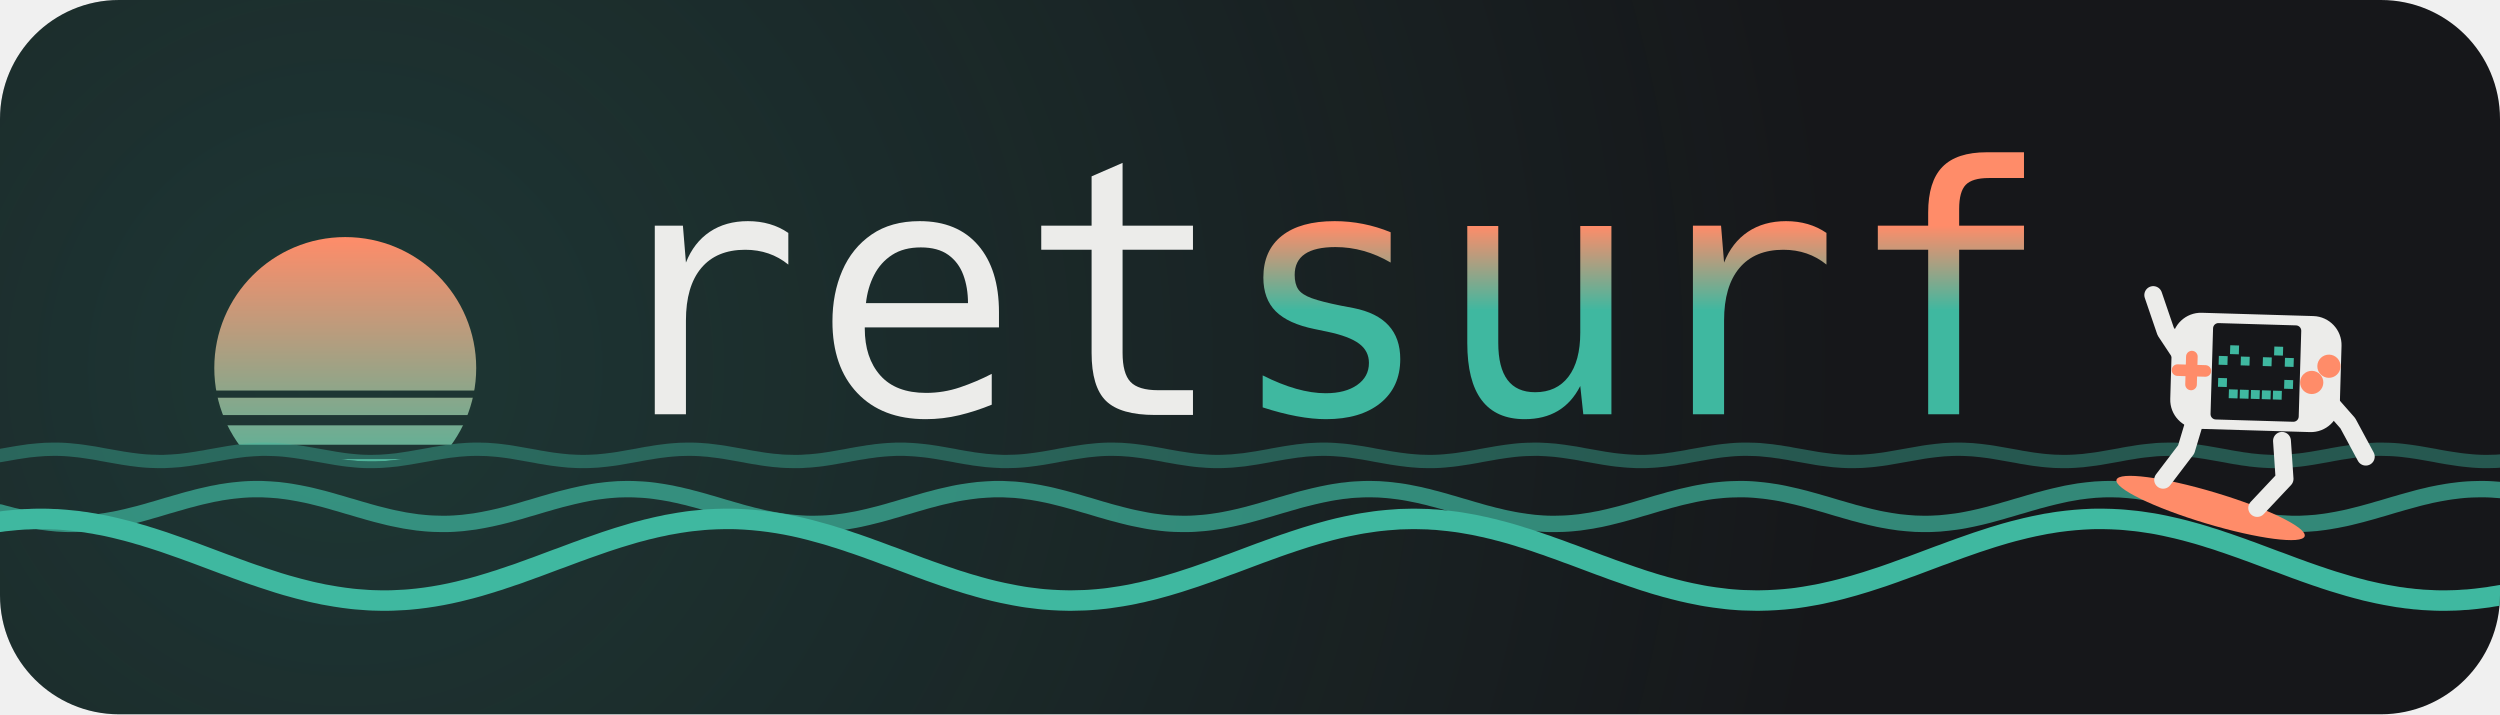
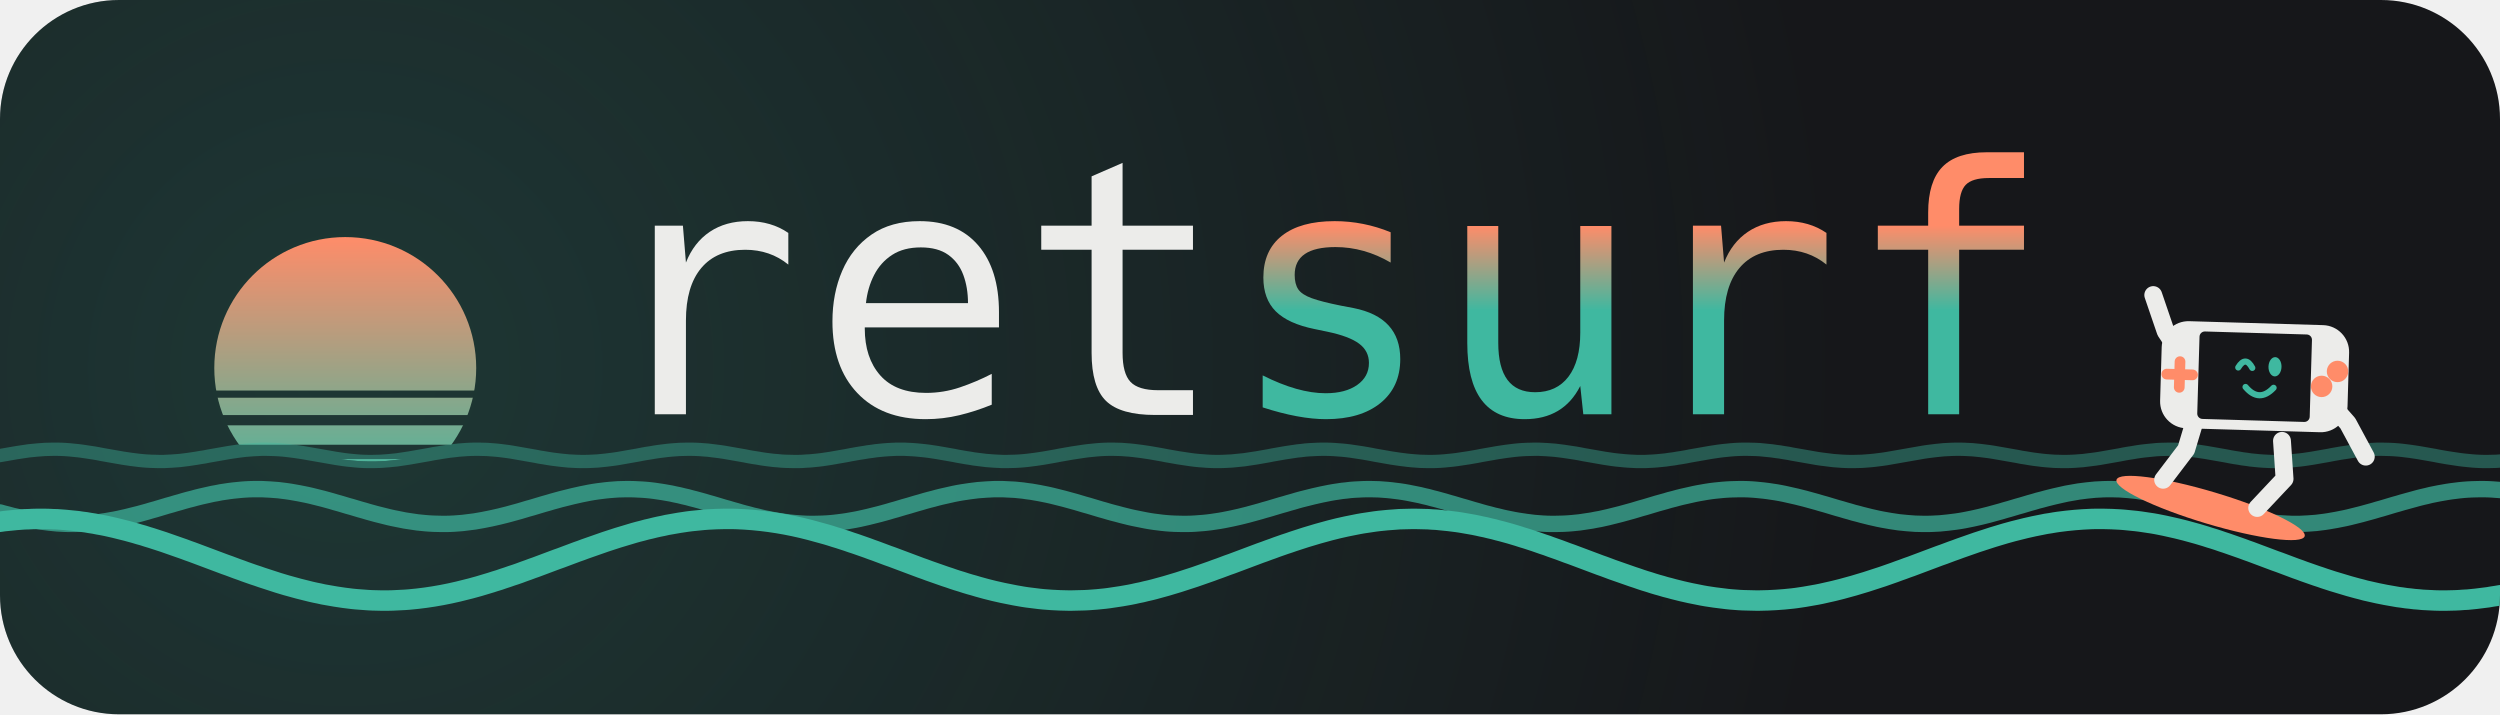
<svg xmlns="http://www.w3.org/2000/svg" width="420" height="120" viewBox="0 0 420 120">
  <defs>
    <linearGradient id="sw" gradientUnits="userSpaceOnUse" x1="0" y1="0" x2="0" y2="1120">
      <stop offset="0" stop-color="#3fb8a0" />
      <stop offset="0.55" stop-color="#3fb8a0" />
      <stop offset="1" stop-color="#ff8c69" />
    </linearGradient>
    <radialGradient id="glow" gradientUnits="userSpaceOnUse" cx="58.0" cy="61.8" r="252">
      <stop offset="0" stop-color="#3fb8a0" stop-opacity="0.20" />
      <stop offset="1" stop-color="#3fb8a0" stop-opacity="0" />
    </radialGradient>
    <linearGradient id="sea" x1="0" y1="0" x2="1" y2="0">
      <stop offset="0" stop-color="#ff8c69" />
      <stop offset="0" stop-color="#3fb8a0" />
    </linearGradient>
    <clipPath id="plate">
      <rect width="420" height="120" rx="20" />
    </clipPath>
    <clipPath id="horizon">
      <path d="M0 0 L0 76.54 L1 76.36 L2 76.18 L3 76.01 L4 75.86 L5 75.73 L6 75.62 L7 75.54 L8 75.49 L9 75.47 L10 75.48 L11 75.53 L12 75.60 L13 75.70 L14 75.83 L15 75.98 L16 76.14 L17 76.32 L18 76.50 L19 76.68 L20 76.86 L21 77.02 L22 77.17 L23 77.30 L24 77.40 L25 77.48 L26 77.52 L27 77.53 L28 77.51 L29 77.46 L30 77.38 L31 77.27 L32 77.14 L33 76.98 L34 76.82 L35 76.64 L36 76.46 L37 76.28 L38 76.10 L39 75.94 L40 75.80 L41 75.68 L42 75.58 L43 75.51 L44 75.48 L45 75.47 L46 75.50 L47 75.56 L48 75.65 L49 75.76 L50 75.90 L51 76.05 L52 76.22 L53 76.40 L54 76.59 L55 76.77 L56 76.94 L57 77.09 L58 77.23 L59 77.35 L60 77.44 L61 77.50 L62 77.53 L63 77.53 L64 77.49 L65 77.43 L66 77.33 L67 77.21 L68 77.07 L69 76.91 L70 76.73 L71 76.55 L72 76.37 L73 76.19 L74 76.03 L75 75.87 L76 75.74 L77 75.63 L78 75.54 L79 75.49 L80 75.47 L81 75.48 L82 75.52 L83 75.59 L84 75.69 L85 75.82 L86 75.97 L87 76.13 L88 76.31 L89 76.49 L90 76.67 L91 76.85 L92 77.01 L93 77.16 L94 77.29 L95 77.39 L96 77.47 L97 77.52 L98 77.53 L99 77.51 L100 77.46 L101 77.39 L102 77.28 L103 77.15 L104 77.00 L105 76.83 L106 76.65 L107 76.47 L108 76.29 L109 76.12 L110 75.95 L111 75.81 L112 75.68 L113 75.59 L114 75.52 L115 75.48 L116 75.47 L117 75.49 L118 75.55 L119 75.64 L120 75.75 L121 75.89 L122 76.04 L123 76.21 L124 76.39 L125 76.57 L126 76.75 L127 76.92 L128 77.08 L129 77.22 L130 77.34 L131 77.43 L132 77.50 L133 77.53 L134 77.53 L135 77.49 L136 77.43 L137 77.34 L138 77.22 L139 77.08 L140 76.92 L141 76.75 L142 76.57 L143 76.39 L144 76.21 L145 76.04 L146 75.88 L147 75.75 L148 75.64 L149 75.55 L150 75.49 L151 75.47 L152 75.48 L153 75.52 L154 75.59 L155 75.69 L156 75.81 L157 75.95 L158 76.12 L159 76.29 L160 76.47 L161 76.65 L162 76.83 L163 77.00 L164 77.15 L165 77.28 L166 77.39 L167 77.47 L168 77.51 L169 77.53 L170 77.52 L171 77.47 L172 77.39 L173 77.29 L174 77.16 L175 77.01 L176 76.84 L177 76.67 L178 76.49 L179 76.30 L180 76.13 L181 75.97 L182 75.82 L183 75.69 L184 75.59 L185 75.52 L186 75.48 L187 75.47 L188 75.49 L189 75.55 L190 75.63 L191 75.74 L192 75.87 L193 76.03 L194 76.20 L195 76.37 L196 76.56 L197 76.74 L198 76.91 L199 77.07 L200 77.21 L201 77.33 L202 77.43 L203 77.49 L204 77.53 L205 77.53 L206 77.50 L207 77.44 L208 77.35 L209 77.23 L210 77.09 L211 76.93 L212 76.76 L213 76.58 L214 76.40 L215 76.22 L216 76.05 L217 75.90 L218 75.76 L219 75.64 L220 75.56 L221 75.50 L222 75.47 L223 75.48 L224 75.51 L225 75.58 L226 75.68 L227 75.80 L228 75.94 L229 76.10 L230 76.28 L231 76.46 L232 76.64 L233 76.82 L234 76.99 L235 77.14 L236 77.27 L237 77.38 L238 77.46 L239 77.51 L240 77.53 L241 77.52 L242 77.47 L243 77.40 L244 77.30 L245 77.17 L246 77.02 L247 76.86 L248 76.68 L249 76.50 L250 76.32 L251 76.14 L252 75.98 L253 75.83 L254 75.70 L255 75.60 L256 75.53 L257 75.48 L258 75.47 L259 75.49 L260 75.54 L261 75.62 L262 75.73 L263 75.86 L264 76.01 L265 76.18 L266 76.36 L267 76.54 L268 76.72 L269 76.90 L270 77.06 L271 77.20 L272 77.32 L273 77.42 L274 77.49 L275 77.52 L276 77.53 L277 77.50 L278 77.44 L279 77.36 L280 77.24 L281 77.10 L282 76.95 L283 76.78 L284 76.60 L285 76.42 L286 76.24 L287 76.07 L288 75.91 L289 75.77 L290 75.65 L291 75.56 L292 75.50 L293 75.47 L294 75.47 L295 75.51 L296 75.57 L297 75.67 L298 75.79 L299 75.93 L300 76.09 L301 76.26 L302 76.44 L303 76.63 L304 76.80 L305 76.97 L306 77.13 L307 77.26 L308 77.37 L309 77.45 L310 77.51 L311 77.53 L312 77.52 L313 77.48 L314 77.41 L315 77.31 L316 77.18 L317 77.03 L318 76.87 L319 76.70 L320 76.51 L321 76.33 L322 76.16 L323 75.99 L324 75.84 L325 75.71 L326 75.61 L327 75.53 L328 75.48 L329 75.47 L330 75.49 L331 75.53 L332 75.61 L333 75.72 L334 75.85 L335 76.00 L336 76.17 L337 76.35 L338 76.53 L339 76.71 L340 76.88 L341 77.04 L342 77.19 L343 77.31 L344 77.41 L345 77.48 L346 77.52 L347 77.53 L348 77.51 L349 77.45 L350 77.36 L351 77.25 L352 77.12 L353 76.96 L354 76.79 L355 76.61 L356 76.43 L357 76.25 L358 76.08 L359 75.92 L360 75.78 L361 75.66 L362 75.57 L363 75.51 L364 75.47 L365 75.47 L366 75.50 L367 75.57 L368 75.66 L369 75.78 L370 75.92 L371 76.08 L372 76.25 L373 76.43 L374 76.61 L375 76.79 L376 76.96 L377 77.11 L378 77.25 L379 77.36 L380 77.45 L381 77.51 L382 77.53 L383 77.52 L384 77.48 L385 77.41 L386 77.32 L387 77.19 L388 77.05 L389 76.88 L390 76.71 L391 76.53 L392 76.35 L393 76.17 L394 76.00 L395 75.85 L396 75.72 L397 75.61 L398 75.54 L399 75.49 L400 75.47 L401 75.48 L402 75.53 L403 75.61 L404 75.71 L405 75.84 L406 75.99 L407 76.15 L408 76.33 L409 76.51 L410 76.69 L411 76.87 L412 77.03 L413 77.18 L414 77.31 L415 77.41 L416 77.48 L417 77.52 L418 77.53 L419 77.51 L420 77.46 L420 0 Z" />
    </clipPath>
  </defs>
  <rect width="420" height="120" rx="20" fill="#16171a" />
  <rect width="420" height="120" rx="20" fill="url(#glow)" />
  <g clip-path="url(#horizon)">
    <g transform="translate(14.00 24.36) scale(0.17188)">
      <defs>
        <clipPath id="isq">
          <rect width="512" height="512" rx="112" />
        </clipPath>
        <linearGradient id="isg" gradientUnits="userSpaceOnUse" x1="0" y1="90" x2="0" y2="346">
          <stop offset="0" stop-color="#ff8c69" />
          <stop offset="1" stop-color="#3fb8a0" />
        </linearGradient>
        <mask id="ism">
          <rect width="512" height="512" fill="#fff" />
          <rect x="0" y="240" width="512" height="7" fill="#000" />
          <rect x="0" y="264" width="512" height="10" fill="#000" />
          <rect x="0" y="293" width="512" height="14" fill="#000" />
          <rect x="0" y="327" width="512" height="19" fill="#000" />
        </mask>
      </defs>
      <g clip-path="url(#isq)">
        <circle cx="256" cy="218" r="128" fill="url(#isg)" mask="url(#ism)" />
      </g>
    </g>
  </g>
  <g clip-path="url(#plate)">
    <g transform="translate(14.00 16) scale(0.17188)">
      <path d="M -81.5 352.2 -77.5 351.5 -73.5 350.8 -69.5 350.1 -65.5 349.4 -61.5 348.8 -57.5 348.2 -53.5 347.6 -49.5 347.2 -45.5 346.8 -41.5 346.5 -37.5 346.2 -33.5 346.1 -29.5 346.0 -25.5 346.0 -21.5 346.1 -17.5 346.3 -13.5 346.6 -9.5 347.0 -5.5 347.4 -1.5 347.9 2.5 348.5 6.5 349.1 10.5 349.7 14.5 350.4 18.5 351.2 22.5 351.9 26.5 352.6 30.5 353.3 34.5 354.0 38.5 354.7 42.5 355.3 46.5 355.9 50.5 356.4 54.5 356.9 58.5 357.3 62.5 357.6 66.5 357.8 70.5 357.9 74.5 358.0 78.5 358.0 82.5 357.8 86.5 357.6 90.5 357.3 94.5 357.0 98.5 356.5 102.5 356.0 106.5 355.4 110.5 354.8 114.5 354.1 118.5 353.5 122.5 352.7 126.5 352.0 130.5 351.3 134.5 350.6 138.5 349.9 142.5 349.2 146.5 348.6 150.5 348.0 154.5 347.5 158.5 347.0 162.5 346.7 166.5 346.4 170.5 346.2 174.5 346.0 178.5 346.0 182.5 346.1 186.5 346.2 190.5 346.4 194.5 346.7 198.5 347.1 202.5 347.6 206.5 348.1 210.5 348.7 214.5 349.3 218.5 350.0 222.5 350.7 226.5 351.4 230.5 352.1 234.5 352.8 238.5 353.5 242.5 354.2 246.5 354.9 250.5 355.5 254.5 356.1 258.5 356.6 262.5 357.0 266.5 357.4 270.5 357.7 274.5 357.9 278.5 358.0 282.5 358.0 286.5 357.9 290.5 357.8 294.5 357.5 298.5 357.2 302.5 356.8 306.5 356.4 310.5 355.8 314.5 355.2 318.5 354.6 322.5 353.9 326.5 353.2 330.5 352.5 334.5 351.8 338.5 351.1 342.5 350.3 346.5 349.7 350.5 349.0 354.5 348.4 358.5 347.8 362.5 347.4 366.5 346.9 370.5 346.6 374.5 346.3 378.5 346.1 382.5 346.0 386.5 346.0 390.5 346.1 394.5 346.2 398.5 346.5 402.5 346.8 406.5 347.2 410.5 347.7 414.5 348.2 418.5 348.8 422.5 349.5 426.5 350.2 430.5 350.9 434.5 351.6 438.5 352.3 442.5 353.0 446.5 353.8 450.5 354.4 454.5 355.1 458.5 355.7 462.5 356.2 466.5 356.7 470.5 357.1 474.5 357.5 478.5 357.7 482.5 357.9 486.5 358.0 490.5 358.0 494.5 357.9 498.5 357.7 502.5 357.5 506.5 357.1 510.5 356.7 514.5 356.2 518.5 355.7 522.5 355.1 526.5 354.4 530.5 353.7 534.5 353.0 538.5 352.3 542.5 351.6 546.5 350.8 550.5 350.1 554.5 349.5 558.5 348.8 562.5 348.2 566.5 347.7 570.5 347.2 574.5 346.8 578.5 346.5 582.5 346.2 586.5 346.1 590.5 346.0 594.5 346.0 598.5 346.1 602.5 346.3 606.5 346.6 610.5 346.9 614.5 347.4 618.5 347.9 622.5 348.4 626.5 349.0 630.5 349.7 634.5 350.4 638.5 351.1 642.5 351.8 646.5 352.5 650.5 353.3 654.5 354.0 658.5 354.6 662.5 355.3 666.5 355.9 670.5 356.4 674.5 356.9 678.5 357.2 682.5 357.6 686.5 357.8 690.5 357.9 694.5 358.0 698.5 358.0 702.5 357.9 706.5 357.6 710.5 357.4 714.5 357.0 718.5 356.6 722.5 356.1 726.5 355.5 730.5 354.9 734.5 354.2 738.5 353.5 742.5 352.8 746.5 352.1 750.5 351.3 754.5 350.6 758.5 349.9 762.5 349.3 766.5 348.6 770.5 348.1 774.5 347.5 778.5 347.1 782.5 346.7 786.5 346.4 790.5 346.2 794.5 346.0 798.5 346.0 802.5 346.0 806.5 346.2 810.5 346.4 814.5 346.7 818.5 347.1 822.5 347.5 826.5 348.0 830.5 348.6 834.5 349.2 838.5 349.9 842.5 350.6 846.5 351.3 850.5 352.0 854.5 352.8 858.5 353.5 862.5 354.2 866.5 354.8 870.5 355.5 874.5 356.0 878.5 356.5 882.5 357.0 886.5 357.3 890.5 357.6 894.5 357.8 898.5 358.0 902.5 358.0 906.5 357.9 910.5 357.8 914.5 357.6 918.5 357.3 922.5 356.9 926.5 356.4 930.5 355.9 934.5 355.3 938.5 354.7 942.5 354.0 946.5 353.3 950.5 352.6 954.5 351.8 958.5 351.1 962.5 350.4 966.5 349.7 970.5 349.1 974.5 348.5 978.5 347.9 982.5 347.4 986.5 347.0 990.5 346.6 994.5 346.3 998.5 346.1 1002.5 346.0 1006.5 346.0 1010.5 346.1 1014.5 346.2 1018.5 346.5 1022.5 346.8 1026.5 347.2 1030.5 347.7 1034.5 348.2 1038.5 348.8 1042.5 349.4 1046.5 350.1 1050.5 350.8 1054.5 351.5 1058.5 352.3 1062.5 353.0 1066.5 353.7 1070.5 354.4 1074.5 355.0 1078.5 355.6 1082.5 356.2 1086.5 356.7 1090.5 357.1 1094.5 357.4 1098.5 357.7 1102.5 357.9 1106.5 358.0 1110.5 358.0 1114.5 357.9 1118.5 357.7 1122.5 357.5 1126.5 357.1 1130.5 356.7 1134.5 356.3 1138.5 355.7 1142.5 355.1 1146.5 354.5 1150.5 353.8 1154.5 353.1 1158.5 352.4 1162.5 351.6 1166.5 350.9 1170.5 350.2 1174.5 349.5 1178.5 348.9 1182.5 348.3 1186.5 347.7 1190.5 347.3 1194.5 346.8 1198.5 346.5 1202.5 346.3 1206.5 346.1 1210.5 346.0 1214.5 346.0 1218.5 346.1 1222.5 346.3 1226.5 346.6 1230.5 346.9 1234.5 347.3 1238.5 347.8 1242.5 348.4 1246.5 349.0 1250.5 349.6 1254.5 350.3 1258.5 351.0 1262.5 351.8 1266.5 352.5 1270.5 353.2 1274.5 353.9 1278.5 354.6 1282.5 355.2 1286.5 355.8 1290.5 356.3 1294.5 356.8 1298.5 357.2 1302.5 357.5 1306.5 357.8 1310.5 357.9 1314.5 358.0 1318.5 358.0 1322.5 357.9 1326.5 357.7 1330.5 357.4 1334.5 357.0 1338.5 356.6 1342.5 356.1 1346.5 355.5 1350.5 354.9 1354.5 354.3 1358.5 353.6 1362.5 352.9 1366.5 352.1 1370.5 351.4 1374.5 350.7 1378.5 350.0 1382.5 349.3 1386.5 348.7 1390.5 348.1 1394.5 347.6 1398.5 347.1 1402.5 346.7 1406.5 346.4 1410.5 346.2 1414.5 346.1 1418.5 346.0 1422.5 346.0 1426.5 346.2 1430.5 346.4 1434.5 346.7 1438.5 347.0 1442.5 347.5 1446.5 348.0 1450.5 348.6 1454.5 349.2 1458.5 349.8 1462.5 350.5 1466.5 351.3 1470.5 352.0 1474.5 352.7 1478.5 353.4 1482.5 354.1 1486.5 354.8 1490.5 355.4 1494.5 356.0 1498.5 356.5 1502.5 356.9 1506.5 357.3 1510.5 357.6 1514.5 357.8 1518.5 358.0 1522.5 358.0 1526.5 358.0 1530.5 357.8 1534.5 357.6 1538.5 357.3 1542.5 356.9 1546.5 356.5 1550.5 355.9 1554.5 355.4 1558.5 354.7 1562.5 354.1 1566.5 353.4 1570.5 352.6 1574.5 351.9 1578.5 351.2 1582.5 350.5 1586.5 349.8 1590.5 349.1 1594.5 348.5 1598.5 347.9 1602.5 347.4 1606.5 347.0 1610.5 346.6 1614.5 346.3 1618.5 346.1 1622.5 346.0 1626.5 346.0 1630.5 346.1 1634.5 346.2 1638.5 346.4 1642.5 346.8 1646.5 347.2 1650.5 347.6 1654.5 348.2 1658.5 348.7 1662.5 349.4 1666.5 350.0 1670.5 350.8 1674.5 351.5 1678.5 352.2 1682.5 352.9 1686.5 353.6 1690.5 354.3 1694.5 355.0 1698.5 355.6 1702.5 356.1 1706.5 356.6 1710.5 357.1 1714.5 357.4 1718.5 357.7 1722.5 357.9 1726.5 358.0 1730.5 358.0 1734.5 357.9 1738.5 357.8 1742.5 357.5 1746.5 357.2 1750.5 356.8 1754.5 356.3 1758.5 355.8 1762.5 355.2 1766.5 354.5 1770.5 353.8 1774.5 353.1 1778.5 352.4 1782.5 351.7 1786.5 351.0 1790.5 350.3 1794.5 349.6 1798.5 348.9 1802.5 348.3 1806.5 347.8 1810.5 347.3 1814.5 346.9 1818.5 346.5 1822.5 346.3 1826.5 346.1 1830.5 346.0 1834.5 346.0 1838.5 346.1 1842.5 346.3 1846.5 346.5 1850.5 346.9 1854.5 347.3 1858.5 347.8 1862.5 348.3 1866.5 348.9 1870.5 349.6 1874.5 350.3 1878.5 351.0 1882.5 351.7 1886.5 352.4 1890.5 353.1 1894.5 353.9 1898.5 354.5 1902.5 355.2 1906.5 355.8 1910.5 356.3 1914.5 356.8 1918.5 357.2 1922.5 357.5 1926.5 357.8 1930.5 357.9 1934.5 358.0 1938.5 358.0 1942.5 357.9 1946.5 357.7 1950.5 357.4 1954.5 357.1 1958.5 356.6 1962.5 356.1 1966.5 355.6 1970.5 355.0 1974.5 354.3 1978.5 353.6 1982.5 352.9 1986.5 352.2 1990.5 351.5 1994.5 350.7 1998.5 350.0 2002.5 349.4 2006.5 348.7 2010.5 348.1 2014.5 347.6 2018.5 347.2 2022.5 346.8 2026.5 346.4 2030.5 346.2 2034.5 346.1 2038.5 346.0 2042.5 346.0 2046.5 346.1 2050.5 346.3 2054.5 346.6 2058.5 347.0 2062.5 347.4 2066.5 347.9 2070.5 348.5 2074.5 349.1 2078.5 349.8 2082.5 350.5 2086.5 351.2 2090.5 351.9 2094.5 352.6 2098.5 353.4 2102.5 354.1 2106.5 354.7 2110.5 355.4 2114.5 355.9 2118.5 356.5 2122.5 356.9 2126.5 357.3 2130.5 357.6 2134.5 357.8 2138.5 358.0 2142.5 358.0 2146.5 358.0 2150.5 357.8 2154.5 357.6 2158.5 357.3 2162.5 356.9 2166.5 356.5 2170.5 356.0 2174.5 355.4 2178.5 354.8 2182.5 354.1 2186.5 353.4 2190.5 352.7 2194.5 352.0 2198.5 351.2 2202.5 350.5 2206.5 349.8 2210.5 349.2 2214.5 348.6 2218.5 348.0 2222.5 347.5 2226.5 347.0 2230.5 346.7 2234.5 346.4 2238.5 346.2 2242.5 346.0 2246.5 346.0 2250.5 346.1 2254.5 346.2 2258.5 346.4 2262.5 346.7 2266.5 347.1 2270.5 347.6 2274.5 348.1 2278.5 348.7 2282.5 349.3 2286.5 350.0 2290.5 350.7 2294.5 351.4 2298.5 352.1 2302.5 352.9 2306.5 353.6 2310.5 354.3 2314.5 354.9 2318.5 355.5 2322.5 356.1 2326.5 356.6 2330.5 357.0 2334.5 357.4 2338.5 357.7 2342.5 357.9 2346.5 358.0 2350.5 358.0 2354.5 357.9 2358.5 357.8 2362.5 357.5" fill="none" stroke="#3fb8a0" stroke-width="13" stroke-linecap="round" opacity="0.4" />
      <path d="M -81.5 407.8 -77.5 408.9 -73.5 409.9 -69.5 411.0 -65.5 411.9 -61.5 412.9 -57.5 413.8 -53.5 414.6 -49.5 415.3 -45.5 416.0 -41.5 416.7 -37.5 417.2 -33.5 417.7 -29.5 418.1 -25.5 418.5 -21.5 418.7 -17.5 418.9 -13.5 419.0 -9.5 419.0 -5.5 418.9 -1.5 418.8 2.5 418.5 6.5 418.2 10.5 417.8 14.5 417.4 18.5 416.8 22.5 416.2 26.5 415.5 30.5 414.8 34.5 414.0 38.5 413.1 42.5 412.2 46.5 411.2 50.5 410.2 54.5 409.2 58.5 408.1 62.5 407.0 66.5 405.8 70.5 404.7 74.5 403.5 78.5 402.3 82.5 401.1 86.5 400.0 90.5 398.8 94.5 397.7 98.5 396.5 102.5 395.4 106.5 394.4 110.5 393.3 114.5 392.3 118.5 391.4 122.5 390.5 126.5 389.6 130.5 388.9 134.5 388.1 138.5 387.5 142.5 386.9 146.5 386.4 150.5 386.0 154.5 385.6 158.5 385.3 162.5 385.1 166.5 385.0 170.5 385.0 174.5 385.0 178.5 385.2 182.5 385.4 186.5 385.7 190.5 386.0 194.5 386.5 198.5 387.0 202.5 387.6 206.5 388.3 210.5 389.0 214.5 389.8 218.5 390.6 222.5 391.5 226.5 392.5 230.5 393.5 234.5 394.5 238.5 395.6 242.5 396.7 246.5 397.9 250.5 399.0 254.5 400.2 258.5 401.4 262.5 402.5 266.5 403.7 270.5 404.9 274.5 406.0 278.5 407.2 282.5 408.3 286.5 409.4 290.5 410.4 294.5 411.4 298.5 412.4 302.5 413.3 306.5 414.1 310.5 414.9 314.5 415.7 318.5 416.3 322.5 416.9 326.5 417.5 330.5 417.9 334.5 418.3 338.5 418.6 342.5 418.8 346.5 418.9 350.5 419.0 354.5 419.0 358.5 418.9 362.5 418.7 366.5 418.4 370.5 418.1 374.5 417.6 378.5 417.1 382.5 416.6 386.5 415.9 390.5 415.2 394.5 414.4 398.5 413.6 402.5 412.7 406.5 411.8 410.5 410.8 414.5 409.8 418.5 408.7 422.5 407.6 426.5 406.5 430.5 405.3 434.5 404.1 438.5 403.0 442.5 401.8 446.5 400.6 450.5 399.4 454.5 398.3 458.5 397.1 462.5 396.0 466.5 394.9 470.5 393.9 474.5 392.9 478.5 391.9 482.5 391.0 486.5 390.1 490.5 389.3 494.5 388.5 498.5 387.8 502.5 387.2 506.5 386.7 510.5 386.2 514.5 385.8 518.5 385.5 522.5 385.2 526.5 385.1 530.5 385.0 534.5 385.0 538.5 385.1 542.5 385.3 546.5 385.5 550.5 385.8 554.5 386.2 558.5 386.7 562.5 387.3 566.5 387.9 570.5 388.6 574.5 389.3 578.5 390.2 582.5 391.0 586.5 392.0 590.5 392.9 594.5 394.0 598.5 395.0 602.5 396.1 606.5 397.2 610.5 398.4 614.5 399.5 618.5 400.7 622.5 401.9 626.5 403.1 630.5 404.2 634.5 405.4 638.5 406.5 642.5 407.7 646.5 408.8 650.5 409.8 654.5 410.9 658.5 411.8 662.5 412.8 666.5 413.7 670.5 414.5 674.5 415.3 678.5 416.0 682.5 416.6 686.5 417.2 690.5 417.7 694.5 418.1 698.5 418.4 702.5 418.7 706.5 418.9 710.5 419.0 714.5 419.0 718.5 418.9 722.5 418.8 726.5 418.6 730.5 418.3 734.5 417.9 738.5 417.4 742.5 416.9 746.5 416.3 750.5 415.6 754.5 414.9 758.5 414.1 762.5 413.2 766.5 412.3 770.5 411.3 774.5 410.3 778.5 409.3 782.5 408.2 786.5 407.1 790.5 405.9 794.5 404.8 798.5 403.6 802.5 402.4 806.5 401.3 810.5 400.1 814.5 398.9 818.5 397.8 822.5 396.6 826.5 395.5 830.5 394.5 834.5 393.4 838.5 392.4 842.5 391.5 846.5 390.6 850.5 389.7 854.5 388.9 858.5 388.2 862.5 387.6 866.5 387.0 870.5 386.5 874.5 386.0 878.5 385.7 882.5 385.4 886.5 385.2 890.5 385.0 894.5 385.0 898.5 385.0 902.5 385.2 906.5 385.4 910.5 385.6 914.5 386.0 918.5 386.4 922.5 387.0 926.5 387.5 930.5 388.2 934.5 388.9 938.5 389.7 942.5 390.5 946.5 391.4 950.5 392.4 954.5 393.4 958.5 394.4 962.5 395.5 966.5 396.6 970.5 397.7 974.5 398.9 978.5 400.1 982.5 401.2 986.5 402.4 990.5 403.6 994.5 404.8 998.5 405.9 1002.5 407.1 1006.5 408.2 1010.5 409.2 1014.5 410.3 1018.5 411.3 1022.5 412.3 1026.5 413.2 1030.5 414.0 1034.5 414.8 1038.5 415.6 1042.5 416.3 1046.5 416.9 1050.5 417.4 1054.5 417.9 1058.5 418.3 1062.5 418.6 1066.5 418.8 1070.5 418.9 1074.5 419.0 1078.5 419.0 1082.5 418.9 1086.5 418.7 1090.5 418.4 1094.5 418.1 1098.5 417.7 1102.5 417.2 1106.5 416.6 1110.5 416.0 1114.5 415.3 1118.5 414.5 1122.5 413.7 1126.5 412.8 1130.5 411.9 1134.5 410.9 1138.5 409.9 1142.5 408.8 1146.5 407.7 1150.5 406.6 1154.5 405.4 1158.5 404.3 1162.5 403.1 1166.5 401.9 1170.5 400.7 1174.5 399.6 1178.5 398.4 1182.5 397.3 1186.5 396.1 1190.5 395.0 1194.5 394.0 1198.5 393.0 1202.5 392.0 1206.5 391.1 1210.5 390.2 1214.5 389.4 1218.5 388.6 1222.5 387.9 1226.5 387.3 1230.5 386.7 1234.5 386.3 1238.5 385.8 1242.5 385.5 1246.5 385.3 1250.5 385.1 1254.5 385.0 1258.5 385.0 1262.5 385.1 1266.5 385.2 1270.5 385.5 1274.5 385.8 1278.5 386.2 1282.5 386.7 1286.5 387.2 1290.5 387.8 1294.5 388.5 1298.5 389.3 1302.5 390.1 1306.5 390.9 1310.5 391.9 1314.5 392.8 1318.5 393.9 1322.5 394.9 1326.5 396.0 1330.5 397.1 1334.5 398.3 1338.5 399.4 1342.5 400.6 1346.5 401.8 1350.5 402.9 1354.5 404.1 1358.5 405.3 1362.5 406.4 1366.5 407.6 1370.5 408.7 1374.5 409.7 1378.5 410.8 1382.5 411.7 1386.5 412.7 1390.5 413.6 1394.5 414.4 1398.5 415.2 1402.5 415.9 1406.5 416.5 1410.5 417.1 1414.5 417.6 1418.5 418.1 1422.5 418.4 1426.5 418.7 1430.5 418.9 1434.5 419.0 1438.5 419.0 1442.5 418.9 1446.5 418.8 1450.5 418.6 1454.5 418.3 1458.5 417.9 1462.5 417.5 1466.5 416.9 1470.5 416.3 1474.5 415.7 1478.5 414.9 1482.5 414.2 1486.5 413.3 1490.5 412.4 1494.5 411.4 1498.5 410.4 1502.5 409.4 1506.5 408.3 1510.5 407.2 1514.5 406.1 1518.5 404.9 1522.5 403.7 1526.5 402.6 1530.5 401.4 1534.5 400.2 1538.5 399.0 1542.5 397.9 1546.5 396.8 1550.5 395.6 1554.5 394.6 1558.5 393.5 1562.5 392.5 1566.5 391.6 1570.5 390.7 1574.5 389.8 1578.5 389.0 1582.5 388.3 1586.5 387.6 1590.5 387.0 1594.5 386.5 1598.5 386.1 1602.5 385.7 1606.5 385.4 1610.5 385.2 1614.5 385.1 1618.5 385.0 1622.5 385.0 1626.5 385.1 1630.5 385.3 1634.5 385.6 1638.5 386.0 1642.5 386.4 1646.5 386.9 1650.5 387.5 1654.5 388.1 1658.5 388.8 1662.5 389.6 1666.5 390.5 1670.5 391.4 1674.5 392.3 1678.5 393.3 1682.5 394.3 1686.5 395.4 1690.5 396.5 1694.5 397.6 1698.5 398.8 1702.5 399.9 1706.5 401.1 1710.5 402.3 1714.5 403.5 1718.5 404.6 1722.5 405.8 1726.5 406.9 1730.5 408.1 1734.5 409.1 1738.5 410.2 1742.5 411.2 1746.5 412.2 1750.5 413.1 1754.5 414.0 1758.5 414.8 1762.5 415.5 1766.5 416.2 1770.5 416.8 1774.5 417.4 1778.5 417.8 1782.5 418.2 1786.5 418.5 1790.5 418.8 1794.5 418.9 1798.5 419.0 1802.5 419.0 1806.5 418.9 1810.5 418.7 1814.5 418.5 1818.5 418.1 1822.5 417.7 1826.5 417.2 1830.5 416.7 1834.5 416.1 1838.5 415.4 1842.5 414.6 1846.5 413.8 1850.5 412.9 1854.5 412.0 1858.5 411.0 1862.5 410.0 1866.5 408.9 1870.5 407.8 1874.5 406.7 1878.5 405.5 1882.5 404.4 1886.5 403.2 1890.5 402.0 1894.5 400.9 1898.5 399.7 1902.5 398.5 1906.5 397.4 1910.5 396.2 1914.5 395.2 1918.5 394.1 1922.5 393.1 1926.5 392.1 1930.5 391.2 1934.5 390.3 1938.5 389.4 1942.5 388.7 1946.5 388.0 1950.5 387.3 1954.5 386.8 1958.5 386.3 1962.5 385.9 1966.5 385.5 1970.5 385.3 1974.5 385.1 1978.5 385.0 1982.5 385.0 1986.5 385.1 1990.5 385.2 1994.5 385.5 1998.5 385.8 2002.5 386.2 2006.5 386.6 2010.5 387.2 2014.5 387.8 2018.5 388.4 2022.5 389.2 2026.5 390.0 2030.5 390.9 2034.5 391.8 2038.5 392.7 2042.5 393.8 2046.5 394.8 2050.5 395.9 2054.5 397.0 2058.5 398.1 2062.5 399.3 2066.5 400.5 2070.5 401.6 2074.5 402.8 2078.5 404.0 2082.5 405.2 2086.5 406.3 2090.5 407.4 2094.5 408.5 2098.5 409.6 2102.5 410.7 2106.5 411.6 2110.5 412.6 2114.5 413.5 2118.5 414.3 2122.5 415.1 2126.5 415.8 2130.5 416.5 2134.5 417.1 2138.5 417.6 2142.5 418.0 2146.5 418.4 2150.5 418.6 2154.5 418.8 2158.5 419.0 2162.5 419.0 2166.5 419.0 2170.5 418.8 2174.5 418.6 2178.5 418.3 2182.5 418.0 2186.5 417.5 2190.5 417.0 2194.5 416.4 2198.5 415.7 2202.5 415.0 2206.5 414.2 2210.5 413.4 2214.5 412.5 2218.5 411.5 2222.5 410.5 2226.5 409.5 2230.5 408.4 2234.5 407.3 2238.5 406.2 2242.5 405.0 2246.5 403.9 2250.5 402.7 2254.5 401.5 2258.5 400.3 2262.5 399.2 2266.5 398.0 2270.5 396.9 2274.5 395.8 2278.5 394.7 2282.5 393.6 2286.5 392.6 2290.5 391.7 2294.5 390.7 2298.5 389.9 2302.5 389.1 2306.5 388.4 2310.5 387.7 2314.5 387.1 2318.5 386.6 2322.5 386.1 2326.5 385.7 2330.5 385.4 2334.5 385.2 2338.5 385.1 2342.5 385.0 2346.5 385.0 2350.5 385.1 2354.5 385.3 2358.5 385.6 2362.5 385.9" fill="none" stroke="#3fb8a0" stroke-width="16" stroke-linecap="round" opacity="0.7" />
      <path d="M -81.5 416.9 -77.5 416.3 -73.5 415.9 -69.5 415.5 -65.5 415.1 -61.5 414.8 -57.5 414.5 -53.5 414.4 -49.5 414.2 -45.5 414.1 -41.5 414.1 -37.5 414.1 -33.5 414.2 -29.5 414.4 -25.5 414.5 -21.5 414.8 -17.5 415.1 -13.5 415.5 -9.5 415.9 -5.5 416.3 -1.5 416.9 2.5 417.4 6.5 418.1 10.5 418.7 14.5 419.5 18.5 420.2 22.5 421.0 26.5 421.9 30.5 422.8 34.5 423.8 38.5 424.8 42.5 425.8 46.5 426.9 50.5 428.0 54.5 429.2 58.5 430.3 62.5 431.6 66.5 432.8 70.5 434.1 74.5 435.4 78.5 436.7 82.5 438.1 86.5 439.5 90.5 440.9 94.5 442.3 98.5 443.7 102.5 445.2 106.5 446.6 110.5 448.1 114.5 449.6 118.5 451.1 122.5 452.6 126.5 454.1 130.5 455.6 134.5 457.1 138.5 458.6 142.5 460.0 146.5 461.5 150.5 463.0 154.5 464.4 158.5 465.9 162.5 467.3 166.5 468.7 170.5 470.0 174.5 471.4 178.5 472.7 182.5 474.0 186.5 475.3 190.5 476.6 194.5 477.8 198.5 479.0 202.5 480.1 206.5 481.2 210.5 482.3 214.5 483.3 218.5 484.3 222.5 485.3 226.5 486.2 230.5 487.0 234.5 487.9 238.5 488.6 242.5 489.3 246.5 490.0 250.5 490.6 254.5 491.2 258.5 491.7 262.5 492.2 266.5 492.6 270.5 492.9 274.5 493.2 278.5 493.5 282.5 493.7 286.5 493.8 290.5 493.9 294.5 493.9 298.5 493.9 302.5 493.8 306.5 493.6 310.5 493.4 314.5 493.2 318.5 492.9 322.5 492.5 326.5 492.1 330.5 491.6 334.5 491.1 338.5 490.5 342.5 489.9 346.5 489.2 350.5 488.5 354.5 487.7 358.5 486.9 362.5 486.0 366.5 485.1 370.5 484.1 374.5 483.1 378.5 482.1 382.5 481.0 386.5 479.9 390.5 478.7 394.5 477.5 398.5 476.3 402.5 475.0 406.5 473.8 410.5 472.4 414.5 471.1 418.5 469.7 422.5 468.4 426.5 467.0 430.5 465.5 434.5 464.1 438.5 462.6 442.5 461.2 446.5 459.7 450.5 458.2 454.5 456.7 458.5 455.2 462.5 453.7 466.5 452.3 470.5 450.8 474.5 449.3 478.5 447.8 482.5 446.3 486.5 444.9 490.5 443.4 494.5 442.0 498.5 440.6 502.5 439.2 506.5 437.8 510.5 436.4 514.5 435.1 518.5 433.8 522.5 432.5 526.5 431.3 530.5 430.1 534.5 428.9 538.5 427.7 542.5 426.6 546.5 425.6 550.5 424.5 554.5 423.6 558.5 422.6 562.5 421.7 566.5 420.9 570.5 420.0 574.5 419.3 578.5 418.6 582.5 417.9 586.5 417.3 590.5 416.7 594.5 416.2 598.5 415.8 602.5 415.4 606.5 415.0 610.5 414.7 614.5 414.5 618.5 414.3 622.5 414.2 626.5 414.1 630.5 414.1 634.5 414.1 638.5 414.2 642.5 414.4 646.5 414.6 650.5 414.9 654.5 415.2 658.5 415.6 662.5 416.0 666.5 416.5 670.5 417.0 674.5 417.6 678.5 418.2 682.5 418.9 686.5 419.6 690.5 420.4 694.5 421.2 698.5 422.1 702.5 423.0 706.5 424.0 710.5 425.0 714.5 426.1 718.5 427.2 722.5 428.3 726.5 429.4 730.5 430.6 734.5 431.9 738.5 433.1 742.5 434.4 746.5 435.7 750.5 437.1 754.5 438.4 758.5 439.8 762.5 441.2 766.5 442.6 770.5 444.1 774.5 445.5 778.5 447.0 782.5 448.5 786.5 450.0 790.5 451.4 794.5 452.9 798.5 454.4 802.5 455.9 806.5 457.4 810.5 458.9 814.5 460.4 818.5 461.9 822.5 463.3 826.5 464.8 830.5 466.2 834.5 467.6 838.5 469.0 842.5 470.4 846.5 471.7 850.5 473.1 854.5 474.4 858.5 475.6 862.5 476.9 866.5 478.1 870.5 479.2 874.5 480.4 878.5 481.5 882.5 482.6 886.5 483.6 890.5 484.6 894.5 485.5 898.5 486.4 902.5 487.2 906.5 488.0 910.5 488.8 914.5 489.5 918.5 490.2 922.5 490.8 926.5 491.3 930.5 491.8 934.5 492.3 938.5 492.7 942.5 493.0 946.5 493.3 950.5 493.5 954.5 493.7 958.5 493.8 962.5 493.9 966.5 493.9 970.5 493.8 974.5 493.7 978.5 493.6 982.5 493.4 986.5 493.1 990.5 492.8 994.5 492.4 998.5 492.0 1002.5 491.5 1006.5 490.9 1010.5 490.3 1014.5 489.7 1018.5 489.0 1022.5 488.3 1026.5 487.5 1030.5 486.6 1034.5 485.8 1038.5 484.8 1042.5 483.9 1046.5 482.9 1050.5 481.8 1054.5 480.7 1058.5 479.6 1062.5 478.4 1066.5 477.2 1070.5 476.0 1074.5 474.7 1078.5 473.4 1082.5 472.1 1086.5 470.8 1090.5 469.4 1094.5 468.0 1098.5 466.6 1102.5 465.2 1106.5 463.7 1110.5 462.3 1114.5 460.8 1118.5 459.3 1122.5 457.9 1126.5 456.4 1130.5 454.9 1134.5 453.4 1138.5 451.9 1142.5 450.4 1146.5 448.9 1150.5 447.4 1154.5 446.0 1158.5 444.5 1162.5 443.1 1166.5 441.6 1170.5 440.2 1174.5 438.8 1178.5 437.5 1182.5 436.1 1186.5 434.8 1190.5 433.5 1194.5 432.2 1198.5 431.0 1202.5 429.8 1206.5 428.6 1210.5 427.5 1214.5 426.4 1218.5 425.3 1222.5 424.3 1226.5 423.3 1230.5 422.4 1234.5 421.5 1238.5 420.7 1242.5 419.9 1246.5 419.1 1250.5 418.4 1254.5 417.8 1258.5 417.2 1262.5 416.6 1266.5 416.1 1270.5 415.7 1274.5 415.3 1278.5 415.0 1282.5 414.7 1286.5 414.4 1290.5 414.3 1294.5 414.2 1298.5 414.1 1302.5 414.1 1306.5 414.2 1310.5 414.3 1314.5 414.4 1318.5 414.7 1322.5 414.9 1326.5 415.3 1330.5 415.7 1334.5 416.1 1338.5 416.6 1342.5 417.1 1346.5 417.7 1350.5 418.4 1354.5 419.1 1358.5 419.8 1362.5 420.6 1366.5 421.5 1370.5 422.3 1374.5 423.3 1378.5 424.2 1382.5 425.3 1386.5 426.3 1390.5 427.4 1394.5 428.5 1398.5 429.7 1402.5 430.9 1406.5 432.2 1410.5 433.4 1414.5 434.7 1418.5 436.0 1422.5 437.4 1426.5 438.8 1430.5 440.1 1434.5 441.6 1438.5 443.0 1442.5 444.4 1446.5 445.9 1450.5 447.4 1454.5 448.8 1458.5 450.3 1462.5 451.8 1466.5 453.3 1470.5 454.8 1474.5 456.3 1478.5 457.8 1482.5 459.3 1486.5 460.7 1490.5 462.2 1494.5 463.7 1498.5 465.1 1502.5 466.5 1506.5 467.9 1510.5 469.3 1514.5 470.7 1518.5 472.0 1522.5 473.4 1526.5 474.7 1530.5 475.9 1534.5 477.2 1538.5 478.4 1542.5 479.5 1546.5 480.7 1550.5 481.7 1554.5 482.8 1558.5 483.8 1562.5 484.8 1566.5 485.7 1570.5 486.6 1574.5 487.4 1578.5 488.2 1582.5 489.0 1586.5 489.7 1590.5 490.3 1594.5 490.9 1598.5 491.4 1602.5 491.9 1606.5 492.4 1610.5 492.8 1614.5 493.1 1618.5 493.4 1622.5 493.6 1626.5 493.7 1630.5 493.8 1634.5 493.9 1638.5 493.9 1642.5 493.8 1646.5 493.7 1650.5 493.5 1654.5 493.3 1658.5 493.0 1662.5 492.7 1666.5 492.3 1670.5 491.9 1674.5 491.4 1678.5 490.8 1682.5 490.2 1686.5 489.5 1690.5 488.8 1694.5 488.1 1698.5 487.3 1702.5 486.4 1706.5 485.5 1710.5 484.6 1714.5 483.6 1718.5 482.6 1722.5 481.5 1726.5 480.4 1730.5 479.3 1734.5 478.1 1738.5 476.9 1742.5 475.7 1746.5 474.4 1750.5 473.1 1754.5 471.8 1758.5 470.5 1762.5 469.1 1766.5 467.7 1770.5 466.3 1774.5 464.8 1778.5 463.4 1782.5 461.9 1786.5 460.5 1790.5 459.0 1794.5 457.5 1798.5 456.0 1802.5 454.5 1806.5 453.0 1810.5 451.5 1814.5 450.0 1818.5 448.6 1822.5 447.1 1826.5 445.6 1830.5 444.2 1834.5 442.7 1838.5 441.3 1842.5 439.9 1846.5 438.5 1850.5 437.1 1854.5 435.8 1858.5 434.5 1862.5 433.2 1866.5 431.9 1870.5 430.7 1874.5 429.5 1878.5 428.3 1882.5 427.2 1886.5 426.1 1890.5 425.1 1894.5 424.1 1898.5 423.1 1902.5 422.2 1906.5 421.3 1910.5 420.5 1914.5 419.7 1918.5 418.9 1922.5 418.3 1926.5 417.6 1930.5 417.0 1934.5 416.5 1938.5 416.0 1942.5 415.6 1946.5 415.2 1950.5 414.9 1954.5 414.6 1958.5 414.4 1962.5 414.2 1966.5 414.1 1970.5 414.1 1974.5 414.1 1978.5 414.2 1982.5 414.3 1986.5 414.5 1990.5 414.7 1994.5 415.0 1998.5 415.4 2002.5 415.8 2006.5 416.2 2010.5 416.7 2014.5 417.3 2018.5 417.9 2022.5 418.5 2026.5 419.2 2030.5 420.0 2034.5 420.8 2038.5 421.7 2042.5 422.6 2046.5 423.5 2050.5 424.5 2054.5 425.5 2058.5 426.6 2062.5 427.7 2066.5 428.8 2070.5 430.0 2074.5 431.2 2078.5 432.5 2082.5 433.7 2086.5 435.0 2090.5 436.4 2094.5 437.7 2098.5 439.1 2102.5 440.5 2106.5 441.9 2110.5 443.3 2114.5 444.8 2118.5 446.2 2122.5 447.7 2126.5 449.2 2130.5 450.7 2134.5 452.2 2138.5 453.7 2142.5 455.2 2146.5 456.6 2150.5 458.1 2154.5 459.6 2158.5 461.1 2162.5 462.6 2166.5 464.0 2170.5 465.5 2174.5 466.9 2178.5 468.3 2182.5 469.7 2186.5 471.0 2190.5 472.4 2194.5 473.7 2198.5 475.0 2202.5 476.2 2206.5 477.4 2210.5 478.6 2214.5 479.8 2218.5 480.9 2222.5 482.0 2226.5 483.0 2230.5 484.1 2234.5 485.0 2238.5 485.9 2242.5 486.8 2246.5 487.6 2250.5 488.4 2254.5 489.1 2258.5 489.8 2262.5 490.5 2266.5 491.0 2270.5 491.6 2274.5 492.0 2278.5 492.5 2282.5 492.8 2286.5 493.2 2290.5 493.4 2294.5 493.6 2298.5 493.8 2302.5 493.9 2306.5 493.9 2310.5 493.9 2314.5 493.8 2318.5 493.7 2322.5 493.5 2326.5 493.2 2330.5 493.0 2334.5 492.6 2338.5 492.2 2342.5 491.7 2346.5 491.2 2350.5 490.7 2354.5 490.0 2358.5 489.4 2362.5 488.7" fill="none" stroke="#3fb8a0" stroke-width="20" stroke-linecap="round" opacity="1.0" />
    </g>
  </g>
  <g transform="translate(101.46 69.60) scale(0.02829 -0.02829)">
    <path d="M302 1120H469L487 901Q534 1020 628.5 1083.5Q723 1147 855 1147Q993 1147 1095 1077V889Q987 977 839 977Q669 977 578.0 868.5Q487 760 487 557V0H302Z" fill="#ececea" transform="translate(0 0)" />
    <path d="M678 -29Q419 -29 271.5 126.5Q124 282 124 551Q124 718 182.5 853.0Q241 988 356.5 1067.5Q472 1147 642 1147Q866 1147 989.5 1003.5Q1113 860 1113 606V516H316V510Q316 335 408.0 231.0Q500 127 680 127Q784 127 881.5 160.0Q979 193 1070 240V57Q975 18 877.5 -5.5Q780 -29 678 -29ZM929 660Q929 753 901.0 828.0Q873 903 811.5 947.0Q750 991 649 991Q547 991 478.5 946.5Q410 902 371.5 827.0Q333 752 323 660Z" fill="#ececea" transform="translate(1233 0)" />
    <path d="M807 -4Q601 -4 515.5 79.5Q430 163 430 365V977H131V1120H430V1413L614 1493V1120H1032V977H614V365Q614 242 661.0 192.5Q708 143 825 143H1032V-4Z" fill="#ececea" transform="translate(2466 0)" />
    <path d="M589 -29Q429 -29 213 41V231Q423 125 587 125Q704 125 774.0 174.0Q844 223 844 305Q844 376 785.5 419.5Q727 463 599 490L522 506Q364 538 290.5 611.5Q217 685 217 812Q217 973 327.0 1060.0Q437 1147 640 1147Q812 1147 973 1081V901Q816 993 645 993Q403 993 403 828Q403 774 424.0 742.5Q445 711 504.0 689.5Q563 668 678 645L752 631Q1030 576 1030 328Q1030 162 912.0 66.5Q794 -29 589 -29Z" fill="url(#sw)" transform="translate(3699 0)" />
    <path d="M536 -29Q195 -29 195 424V1118H379V424Q379 131 598 131Q726 131 796.0 223.5Q866 316 866 485V1118H1051V0H884L866 168Q766 -29 536 -29Z" fill="url(#sw)" transform="translate(4932 0)" />
    <path d="M302 1120H469L487 901Q534 1020 628.5 1083.5Q723 1147 855 1147Q993 1147 1095 1077V889Q987 977 839 977Q669 977 578.0 868.5Q487 760 487 557V0H302Z" fill="url(#sw)" transform="translate(6165 0)" />
    <path d="M466 977H167V1120H466V1198Q466 1382 550.5 1469.0Q635 1556 814 1556H1035V1403H826Q728 1403 689.0 1362.5Q650 1322 650 1219V1120H1035V977H650V0H466Z" fill="url(#sw)" transform="translate(7398 0)" />
  </g>
  <g transform="translate(370.00 89.94) rotate(16.69) scale(1.5)">
    <ellipse cx="0" cy="-3.2" rx="11" ry="1.8" fill="#ff8c69" />
    <g fill="none" stroke="#ececea" stroke-width="2.0" stroke-linecap="round" stroke-linejoin="round">
      <polyline points="-6,-4.7 -4.5,-8.7 -4.5,-12.7" />
      <polyline points="5,-4.7 7,-8.7 5.5,-12.7" />
      <polyline points="8,-19.2 12,-16.7 15,-13.7" />
      <polyline points="-7.5,-18.2 -10.5,-20.7 -13,-24.2" />
    </g>
-     <g transform="translate(0 -3.2) rotate(-15 0.5 -16.0)">
-       <rect x="-9.0" y="-22.5" width="19" height="13" rx="3.25" fill="#ececea" />
-       <rect x="-4.44" y="-21.4" width="9.88" height="10.8" rx="0.6" fill="#16171a" />
-       <rect x="-2.46" y="-18.96" width="0.99" height="0.99" fill="#3fb8a0" />
-       <rect x="2.48" y="-18.96" width="0.99" height="0.99" fill="#3fb8a0" />
-       <rect x="-3.70" y="-17.73" width="0.99" height="0.99" fill="#3fb8a0" />
-       <rect x="-1.23" y="-17.73" width="0.99" height="0.99" fill="#3fb8a0" />
-       <rect x="1.24" y="-17.73" width="0.99" height="0.99" fill="#3fb8a0" />
-       <rect x="3.71" y="-17.73" width="0.99" height="0.99" fill="#3fb8a0" />
-       <rect x="-3.70" y="-15.26" width="0.99" height="0.99" fill="#3fb8a0" />
-       <rect x="3.71" y="-15.26" width="0.99" height="0.99" fill="#3fb8a0" />
-       <rect x="-2.46" y="-14.02" width="0.99" height="0.99" fill="#3fb8a0" />
-       <rect x="-1.23" y="-14.02" width="0.99" height="0.99" fill="#3fb8a0" />
-       <rect x="0.01" y="-14.02" width="0.99" height="0.99" fill="#3fb8a0" />
-       <rect x="1.24" y="-14.02" width="0.99" height="0.99" fill="#3fb8a0" />
-       <rect x="2.48" y="-14.02" width="0.99" height="0.99" fill="#3fb8a0" />
-       <path d="M-8.28 -16.0 h3.12 M-6.72 -17.56 v3.12" stroke="#ff8c69" stroke-width="1.3" stroke-linecap="round" />
-       <circle cx="6.784" cy="-15.064" r="1.3" fill="#ff8c69" />
-       <circle cx="8.656" cy="-16.936" r="1.3" fill="#ff8c69" />
+     <g transform="translate(0 -3.2) rotate(-15 0.5 -15.5)">
+       <rect x="-10.0" y="-21.5" width="21" height="12" rx="3.0" fill="#ececea" />
+       <rect x="-5.8" y="-20.4" width="12.6" height="9.8" rx="0.6" fill="#16171a" />
+       <g fill="none" stroke="#3fb8a0" stroke-width="0.69" stroke-linecap="round">
+         <path d="M-1.36 -16.48 Q-0.58 -17.85 0.21 -16.48" />
+         <path d="M-0.48 -14.32 Q1.09 -12.56 2.66 -14.32" />
+       </g>
+       <ellipse cx="2.75" cy="-16.68" rx="0.73" ry="1.08" fill="#3fb8a0" />
+       <path d="M-9.34 -15.5 h2.88 M-7.9 -16.94 v2.88" stroke="#ff8c69" stroke-width="1.2" stroke-linecap="round" />
+       <circle cx="8.036" cy="-14.636" r="1.2" fill="#ff8c69" />
+       <circle cx="9.764" cy="-16.364" r="1.2" fill="#ff8c69" />
    </g>
  </g>
</svg>
